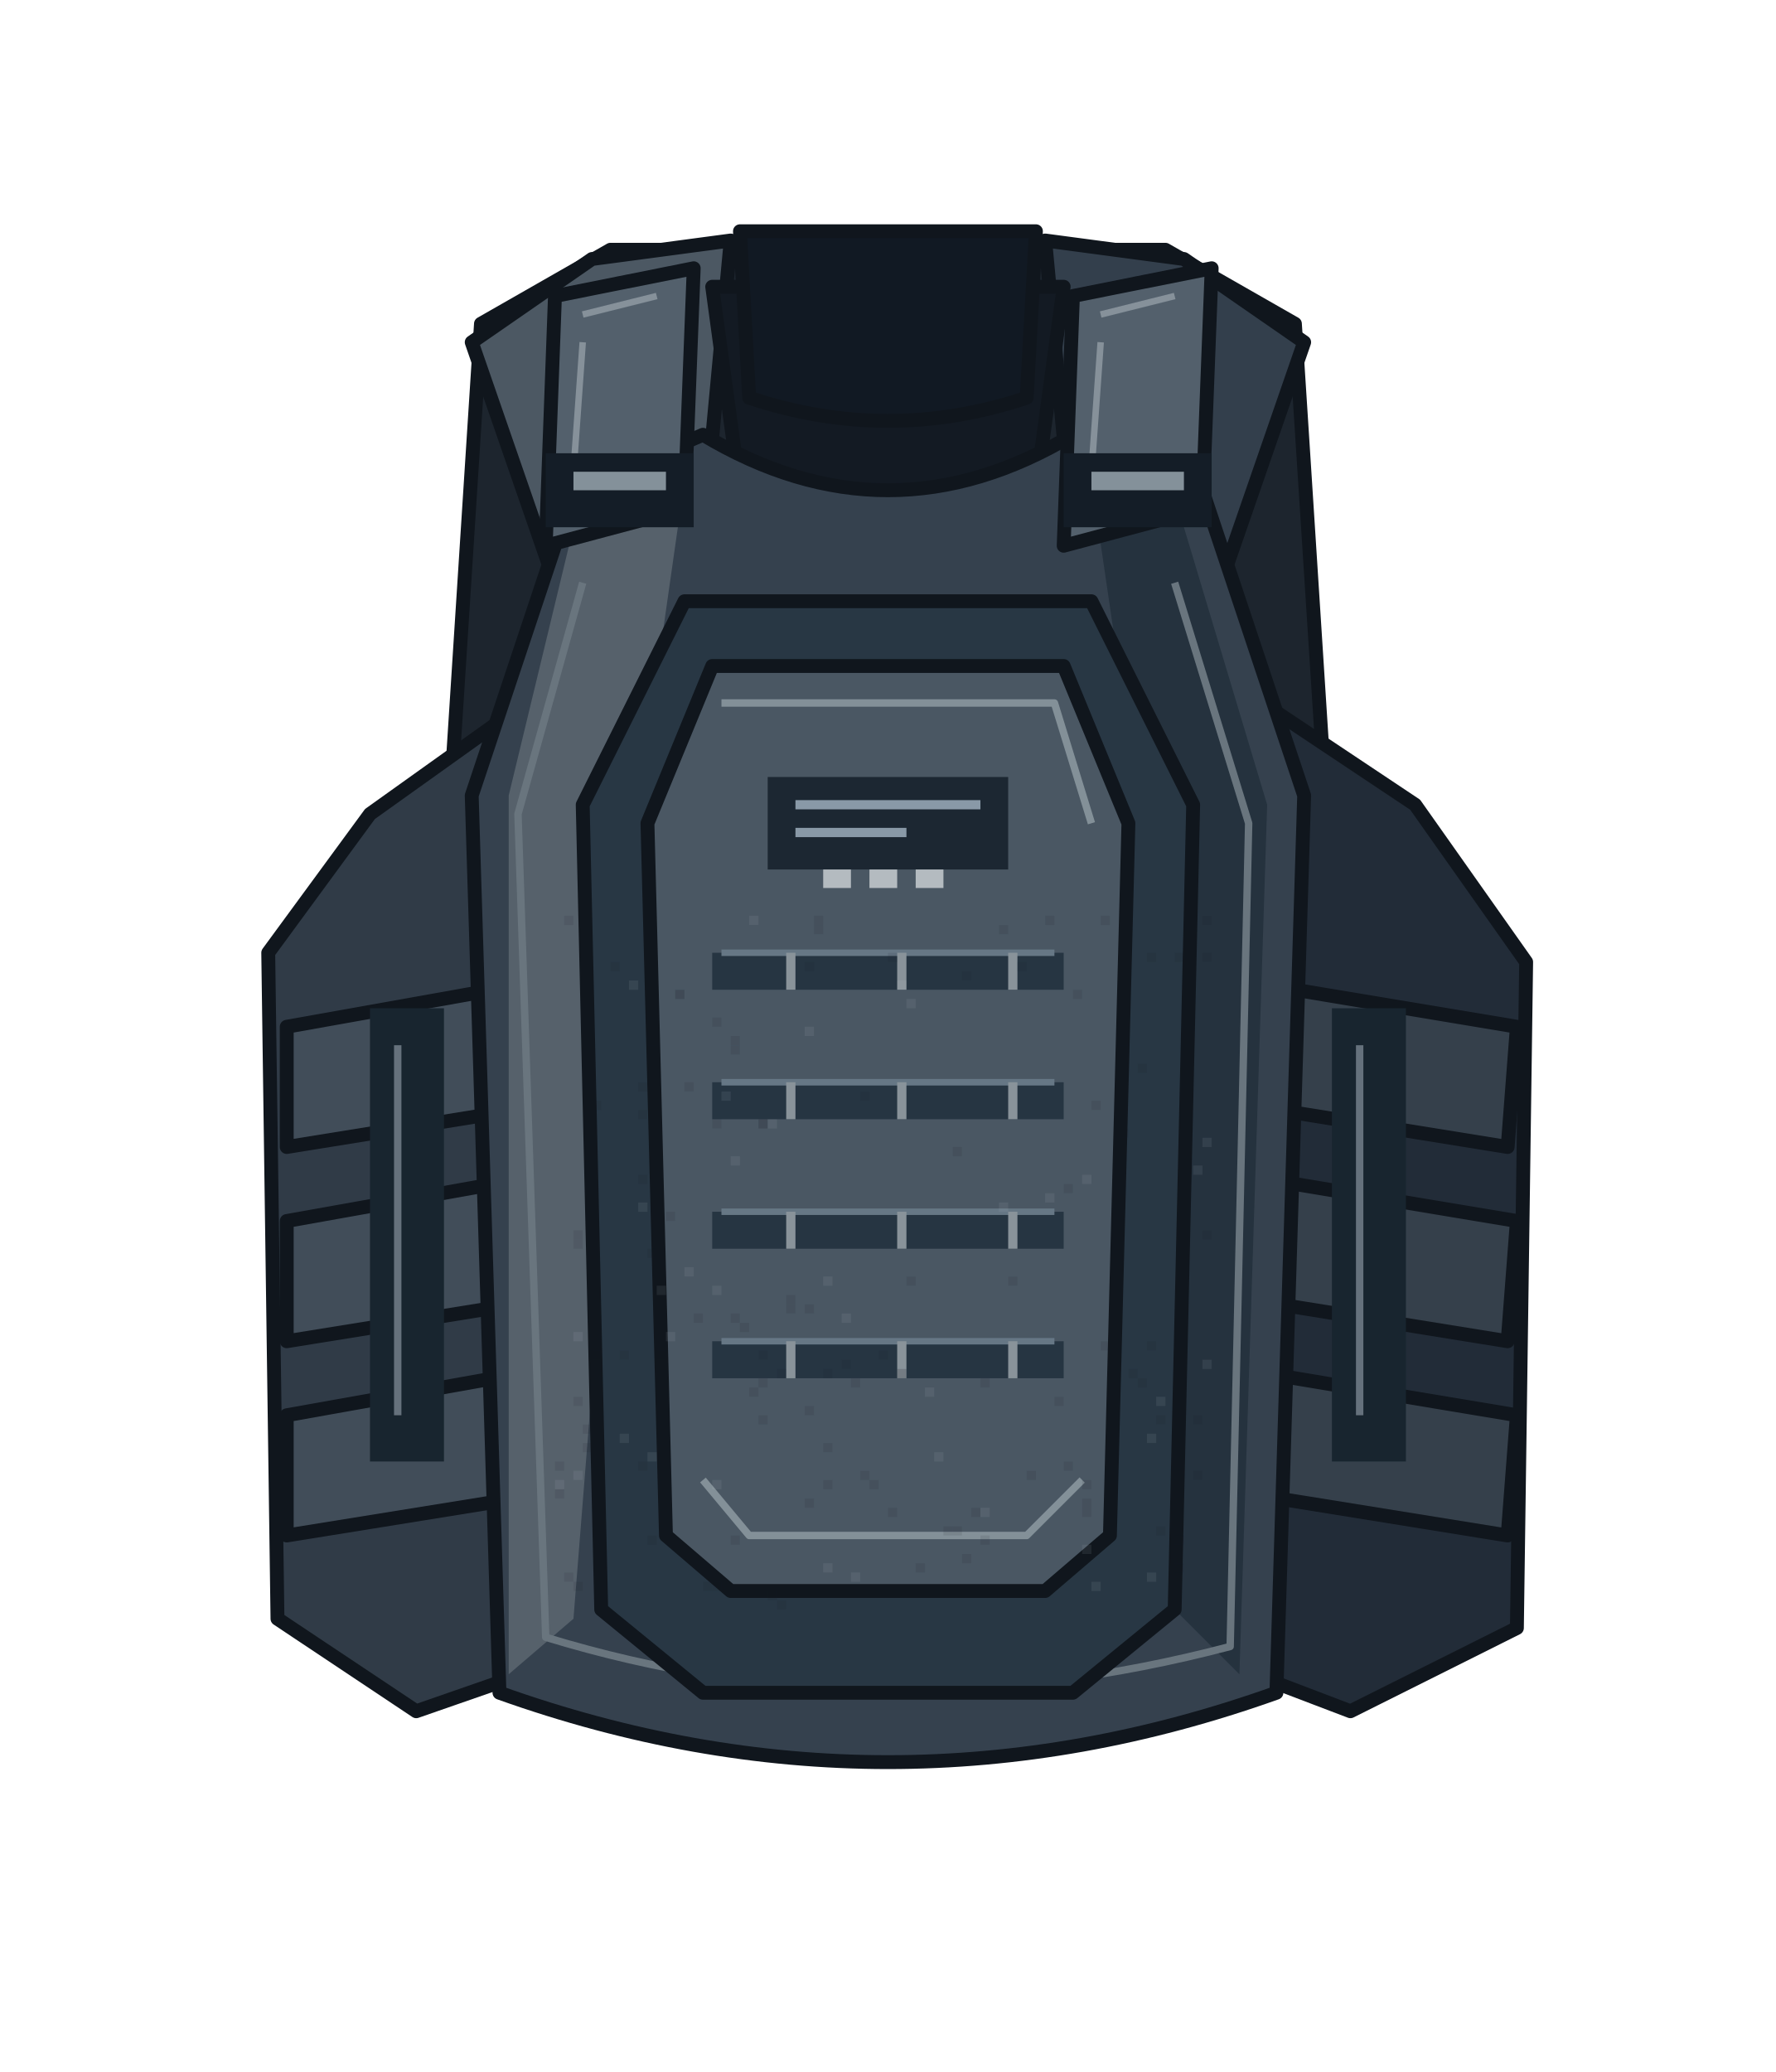
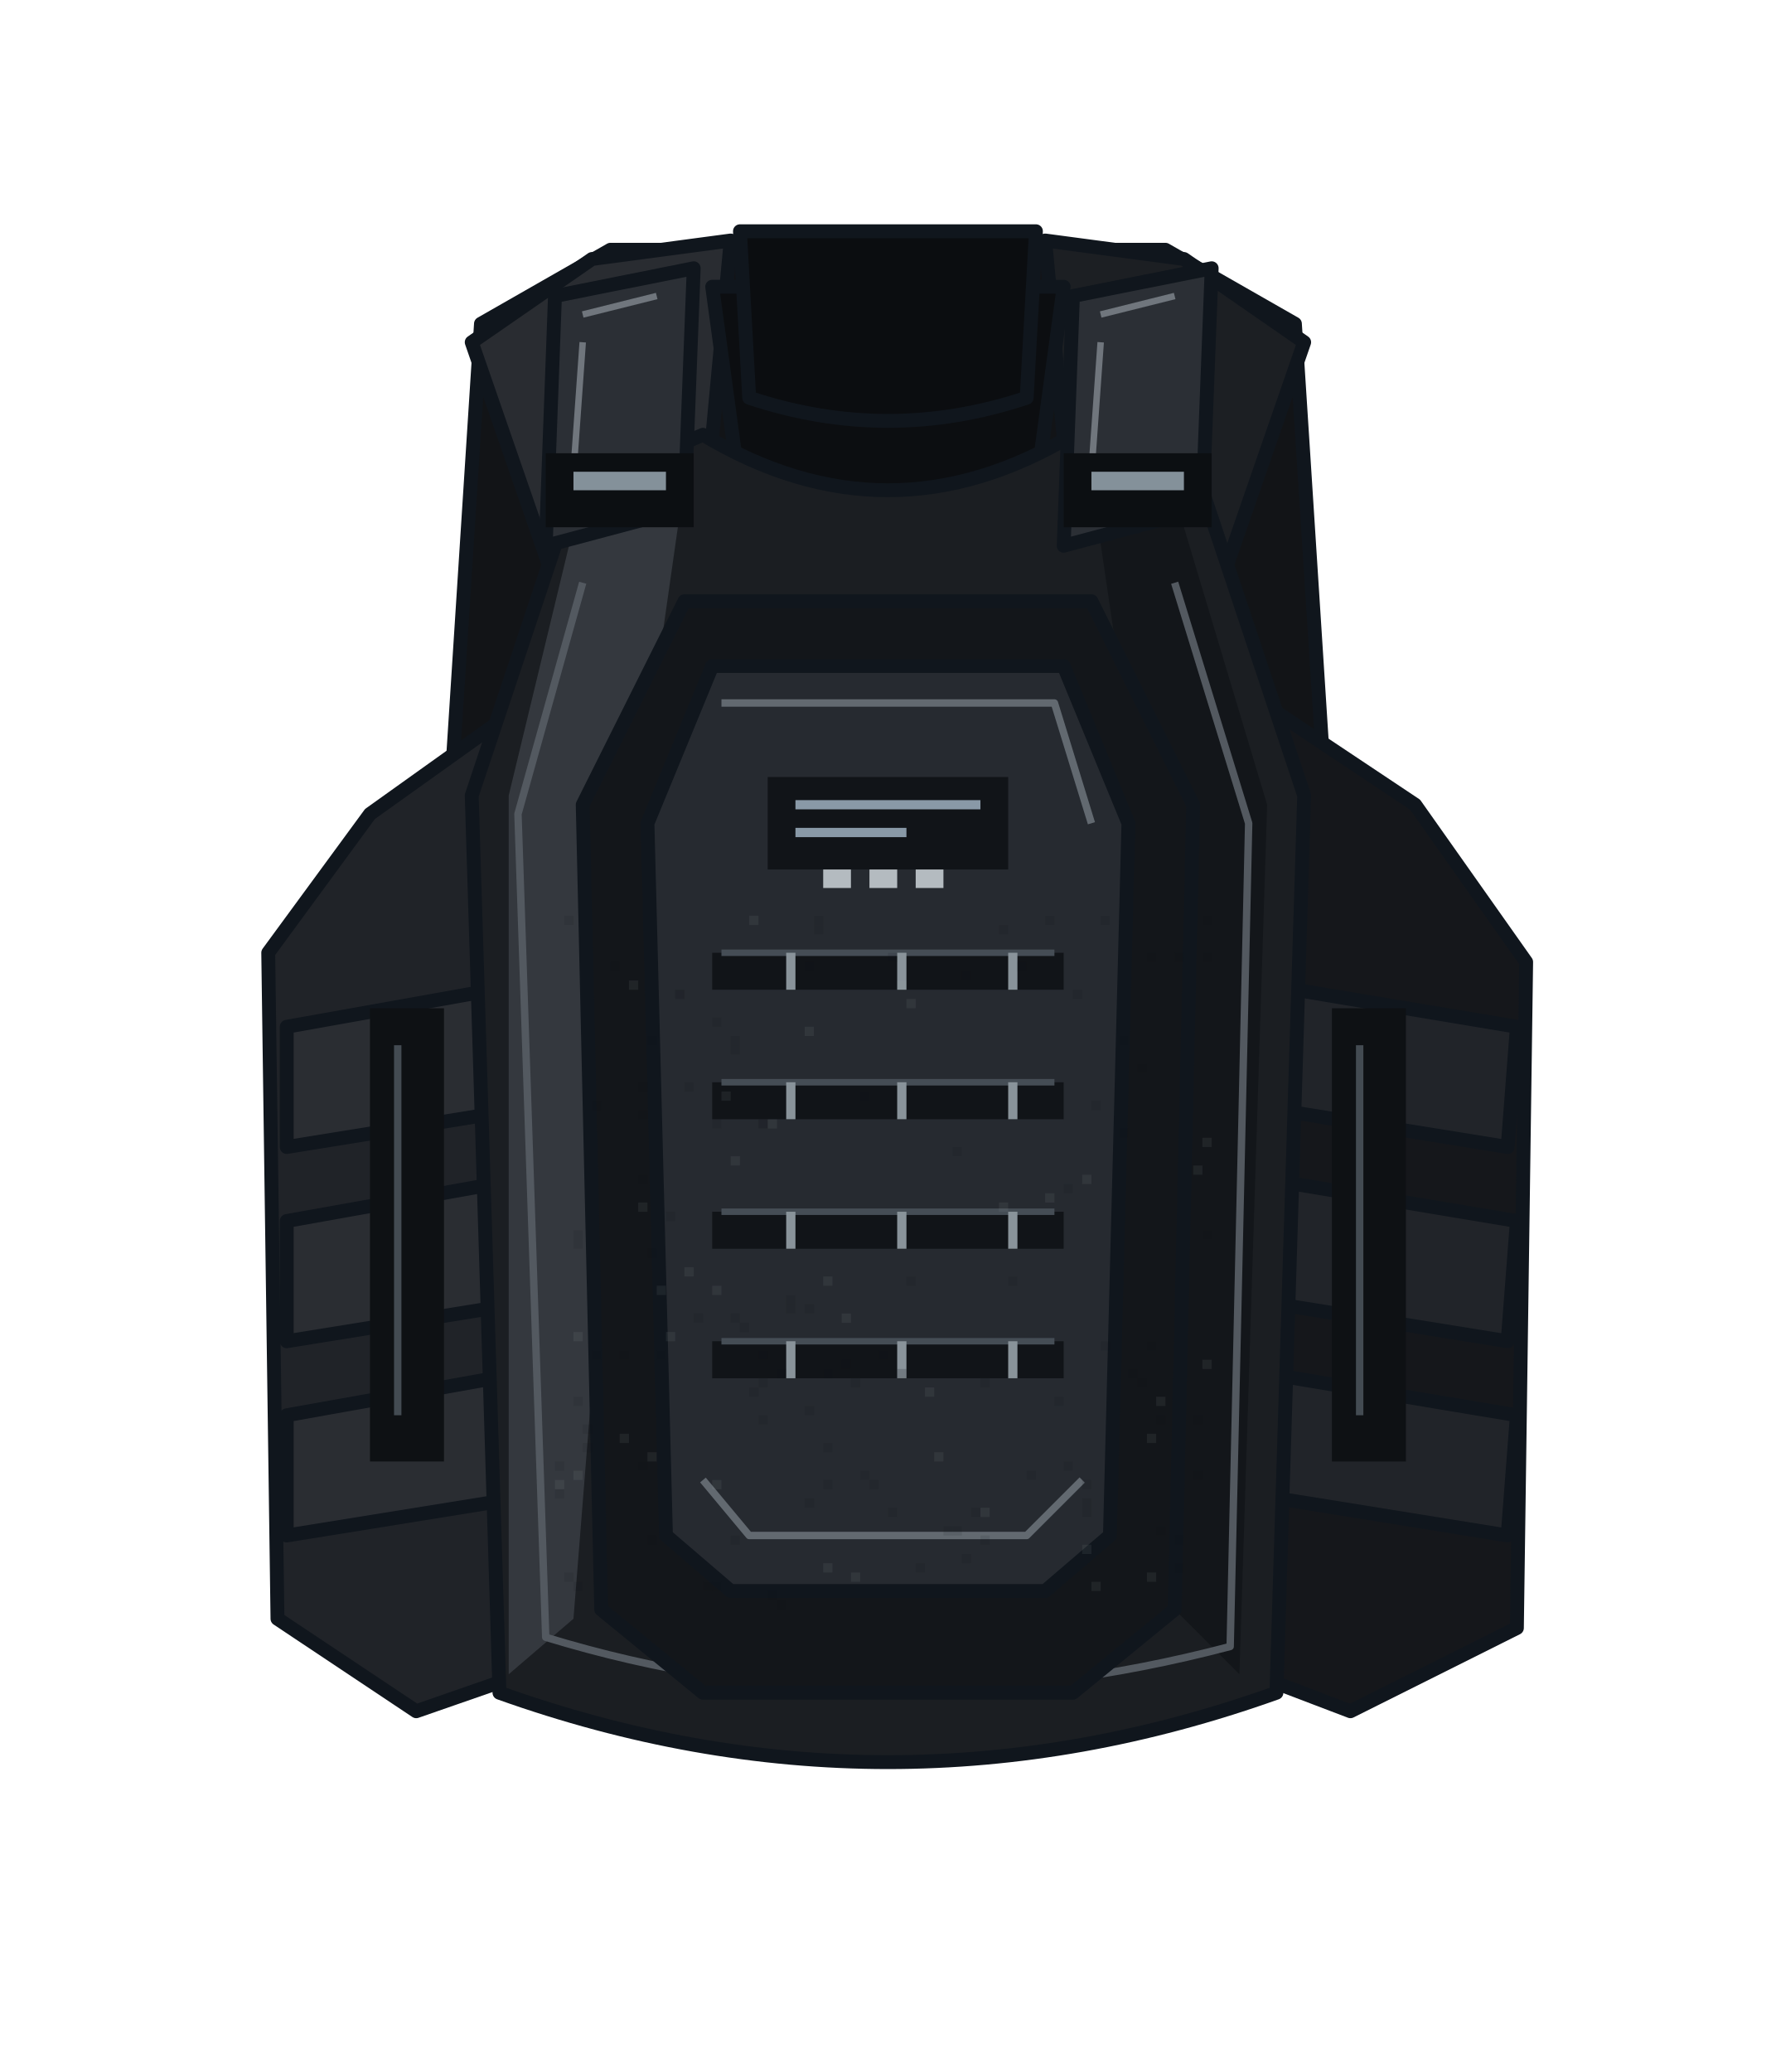
<svg xmlns="http://www.w3.org/2000/svg" width="576" height="672" viewBox="0 0 192 224">
-   <path d="M52 35 L66 27 H126 L140 35 149 175 Q97 195 43 175Z" fill="#1d252e" stroke="#10161d" stroke-width="1.5" stroke-linejoin="round" />
-   <path d="M64 28 L79 26 76 58 60 63 51 37Z" fill="#4c5863" stroke="#10161d" stroke-width="1.5" stroke-linejoin="round" />
-   <path d="M113 26 L128 28 141 37 132 63 116 58Z" fill="#333f4c" stroke="#10161d" stroke-width="1.5" stroke-linejoin="round" />
-   <path d="M77 31 H115 L112 53 Q96 60 80 53Z" fill="#131a23" stroke="#10161d" stroke-width="1.5" stroke-linejoin="round" />
-   <path d="M80 25 H112 L111 43 Q96 48 81 43Z" fill="#111923" stroke="#10161d" stroke-width="1.5" stroke-linejoin="round" />
-   <path d="M40 88 L61 73 68 177 45 185 30 175 29 103Z" fill="#303b47" stroke="#10161d" stroke-width="1.5" stroke-linejoin="round" />
-   <path d="M132 73 L153 87 165 104 164 176 146 185 125 177Z" fill="#222c38" stroke="#10161d" stroke-width="1.5" stroke-linejoin="round" />
-   <path d="M31 111 L59 106 62 119 31 124Z" fill="#414d59" stroke="#10161d" stroke-width="1.5" stroke-linejoin="round" />
-   <path d="M134 106 L164 111 163 124 132 119Z" fill="#35404b" stroke="#10161d" stroke-width="1.5" stroke-linejoin="round" />
-   <path d="M31 132 L59 127 62 140 31 145Z" fill="#414d59" stroke="#10161d" stroke-width="1.5" stroke-linejoin="round" />
-   <path d="M134 127 L164 132 163 145 132 140Z" fill="#35404b" stroke="#10161d" stroke-width="1.5" stroke-linejoin="round" />
-   <path d="M31 153 L59 148 62 161 31 166Z" fill="#414d59" stroke="#10161d" stroke-width="1.5" stroke-linejoin="round" />
-   <path d="M134 148 L164 153 163 166 132 161Z" fill="#35404b" stroke="#10161d" stroke-width="1.5" stroke-linejoin="round" />
-   <path d="M62 53 L76 47 Q96 59 116 47 L130 53 141 86 138 183 Q96 198 54 183 L51 86Z" fill="#35414e" stroke="#10161d" stroke-width="1.5" stroke-linejoin="round" />
-   <path d="M62 57 L74 52 69 87 62 175 55 181 55 86Z" fill="#56616b" stroke="none" stroke-width="1.5" stroke-linejoin="round" />
-   <path d="M118 52 L128 57 137 87 134 181 127 174 123 86Z" fill="#25323e" stroke="none" stroke-width="1.5" stroke-linejoin="round" />
-   <path d="M63 63 L56 88 59 177 Q95 188 133 178 L135 89 127 63" fill="none" stroke="#69757e" stroke-width="0.8" stroke-linejoin="round" />
-   <path d="M60 32 l15 -3 -1 26 -15 4Z" fill="#53606c" stroke="#10161d" stroke-width="1.5" stroke-linejoin="round" />
-   <path d="M63 34 l8 -2 M63 37 l-1 14" fill="none" stroke="#86919a" stroke-width="0.7" stroke-linejoin="round" />
-   <rect x="59" y="49" width="16" height="8" fill="#141d27" />
+   <path d="M52 35 L66 27 H126 L140 35 149 175 Q97 195 43 175Z" fill="#121417" stroke="#10161d" stroke-width="1.5" stroke-linejoin="round" />
+   <path d="M64 28 L79 26 76 58 60 63 51 37Z" fill="#292c31" stroke="#10161d" stroke-width="1.5" stroke-linejoin="round" />
+   <path d="M113 26 L128 28 141 37 132 63 116 58Z" fill="#1c1f23" stroke="#10161d" stroke-width="1.5" stroke-linejoin="round" />
+   <path d="M77 31 H115 L112 53 Q96 60 80 53Z" fill="#0c0e11" stroke="#10161d" stroke-width="1.5" stroke-linejoin="round" />
+   <path d="M80 25 H112 L111 43 Q96 48 81 43Z" fill="#0b0d10" stroke="#10161d" stroke-width="1.5" stroke-linejoin="round" />
+   <path d="M40 88 L61 73 68 177 45 185 30 175 29 103Z" fill="#202328" stroke="#10161d" stroke-width="1.5" stroke-linejoin="round" />
+   <path d="M132 73 L153 87 165 104 164 176 146 185 125 177Z" fill="#15171b" stroke="#10161d" stroke-width="1.5" stroke-linejoin="round" />
+   <path d="M31 111 L59 106 62 119 31 124Z" fill="#2a2d32" stroke="#10161d" stroke-width="1.5" stroke-linejoin="round" />
+   <path d="M134 106 L164 111 163 124 132 119Z" fill="#212429" stroke="#10161d" stroke-width="1.5" stroke-linejoin="round" />
+   <path d="M31 132 L59 127 62 140 31 145Z" fill="#2a2d32" stroke="#10161d" stroke-width="1.5" stroke-linejoin="round" />
+   <path d="M134 127 L164 132 163 145 132 140Z" fill="#212429" stroke="#10161d" stroke-width="1.5" stroke-linejoin="round" />
+   <path d="M31 153 L59 148 62 161 31 166Z" fill="#2a2d32" stroke="#10161d" stroke-width="1.5" stroke-linejoin="round" />
+   <path d="M134 148 L164 153 163 166 132 161Z" fill="#212429" stroke="#10161d" stroke-width="1.5" stroke-linejoin="round" />
+   <path d="M62 53 L76 47 Q96 59 116 47 L130 53 141 86 138 183 Q96 198 54 183 L51 86Z" fill="#1b1e22" stroke="#10161d" stroke-width="1.5" stroke-linejoin="round" />
+   <path d="M62 57 L74 52 69 87 62 175 55 181 55 86Z" fill="#34383e" stroke="none" stroke-width="1.5" stroke-linejoin="round" />
+   <path d="M118 52 L128 57 137 87 134 181 127 174 123 86Z" fill="#13161a" stroke="none" stroke-width="1.5" stroke-linejoin="round" />
+   <path d="M63 63 L56 88 59 177 Q95 188 133 178 L135 89 127 63" fill="none" stroke="#535960" stroke-width="0.8" stroke-linejoin="round" />
+   <path d="M60 32 l15 -3 -1 26 -15 4Z" fill="#2b2f35" stroke="#10161d" stroke-width="1.5" stroke-linejoin="round" />
+   <path d="M63 34 l8 -2 M63 37 l-1 14" fill="none" stroke="#70767d" stroke-width="0.7" stroke-linejoin="round" />
+   <rect x="59" y="49" width="16" height="8" fill="#0c0f12" />
  <rect x="62" y="51" width="10" height="2" fill="#84919a" />
-   <path d="M116 32 l15 -3 -1 26 -15 4Z" fill="#53606c" stroke="#10161d" stroke-width="1.5" stroke-linejoin="round" />
-   <path d="M119 34 l8 -2 M119 37 l-1 14" fill="none" stroke="#86919a" stroke-width="0.7" stroke-linejoin="round" />
-   <rect x="115" y="49" width="16" height="8" fill="#141d27" />
+   <path d="M116 32 l15 -3 -1 26 -15 4Z" fill="#2b2f35" stroke="#10161d" stroke-width="1.5" stroke-linejoin="round" />
+   <path d="M119 34 l8 -2 M119 37 l-1 14" fill="none" stroke="#70767d" stroke-width="0.7" stroke-linejoin="round" />
+   <rect x="115" y="49" width="16" height="8" fill="#0c0f12" />
  <rect x="118" y="51" width="10" height="2" fill="#84919a" />
-   <path d="M74 65 H118 L129 87 127 174 116 183 H76 L65 174 63 87Z" fill="#283744" stroke="#10161d" stroke-width="1.5" stroke-linejoin="round" />
-   <path d="M77 72 H115 L122 89 120 166 113 172 H79 L72 166 70 89Z" fill="#4a5763" stroke="#10161d" stroke-width="1.5" stroke-linejoin="round" />
-   <path d="M78 76 H114 L118 89 M76 160 L81 166 H111 L117 160" fill="none" stroke="#839098" stroke-width="0.8" stroke-linejoin="round" />
-   <rect x="77" y="103" width="38" height="4" fill="#263542" />
-   <path d="M78 103 h36" fill="none" stroke="#667785" stroke-width="0.7" stroke-linejoin="round" />
+   <path d="M74 65 H118 L129 87 127 174 116 183 H76 L65 174 63 87Z" fill="#13161a" stroke="#10161d" stroke-width="1.5" stroke-linejoin="round" />
+   <path d="M77 72 H115 L122 89 120 166 113 172 H79 L72 166 70 89Z" fill="#262a30" stroke="#10161d" stroke-width="1.5" stroke-linejoin="round" />
+   <path d="M78 76 H114 L118 89 M76 160 L81 166 H111 L117 160" fill="none" stroke="#626970" stroke-width="0.8" stroke-linejoin="round" />
+   <rect x="77" y="103" width="38" height="4" fill="#111418" />
+   <path d="M78 103 h36" fill="none" stroke="#454d55" stroke-width="0.7" stroke-linejoin="round" />
  <rect x="85" y="103" width="1" height="4" fill="#89939a" />
  <rect x="97" y="103" width="1" height="4" fill="#89939a" />
  <rect x="109" y="103" width="1" height="4" fill="#89939a" />
-   <rect x="77" y="117" width="38" height="4" fill="#263542" />
-   <path d="M78 117 h36" fill="none" stroke="#667785" stroke-width="0.7" stroke-linejoin="round" />
+   <rect x="77" y="117" width="38" height="4" fill="#111418" />
+   <path d="M78 117 h36" fill="none" stroke="#454d55" stroke-width="0.7" stroke-linejoin="round" />
  <rect x="85" y="117" width="1" height="4" fill="#89939a" />
  <rect x="97" y="117" width="1" height="4" fill="#89939a" />
  <rect x="109" y="117" width="1" height="4" fill="#89939a" />
-   <rect x="77" y="131" width="38" height="4" fill="#263542" />
-   <path d="M78 131 h36" fill="none" stroke="#667785" stroke-width="0.7" stroke-linejoin="round" />
+   <rect x="77" y="131" width="38" height="4" fill="#111418" />
+   <path d="M78 131 h36" fill="none" stroke="#454d55" stroke-width="0.7" stroke-linejoin="round" />
  <rect x="85" y="131" width="1" height="4" fill="#89939a" />
  <rect x="97" y="131" width="1" height="4" fill="#89939a" />
  <rect x="109" y="131" width="1" height="4" fill="#89939a" />
-   <rect x="77" y="145" width="38" height="4" fill="#263542" />
-   <path d="M78 145 h36" fill="none" stroke="#667785" stroke-width="0.7" stroke-linejoin="round" />
+   <rect x="77" y="145" width="38" height="4" fill="#111418" />
+   <path d="M78 145 h36" fill="none" stroke="#454d55" stroke-width="0.7" stroke-linejoin="round" />
  <rect x="85" y="145" width="1" height="4" fill="#89939a" />
  <rect x="97" y="145" width="1" height="4" fill="#89939a" />
  <rect x="109" y="145" width="1" height="4" fill="#89939a" />
-   <rect x="40" y="109" width="8" height="49" fill="#18252f" />
-   <path d="M43 113 v40" fill="none" stroke="#65717c" stroke-width="0.8" stroke-linejoin="round" />
-   <rect x="144" y="109" width="8" height="49" fill="#18252f" />
-   <path d="M147 113 v40" fill="none" stroke="#65717c" stroke-width="0.8" stroke-linejoin="round" />
-   <rect x="83" y="84" width="26" height="10" fill="#1c2732" />
+   <rect x="40" y="109" width="8" height="49" fill="#0e1114" />
+   <path d="M43 113 v40" fill="none" stroke="#434b52" stroke-width="0.8" stroke-linejoin="round" />
+   <rect x="144" y="109" width="8" height="49" fill="#0e1114" />
+   <path d="M147 113 v40" fill="none" stroke="#434b52" stroke-width="0.8" stroke-linejoin="round" />
+   <rect x="83" y="84" width="26" height="10" fill="#111418" />
  <path d="M86 87 h20 M86 90 h12" fill="none" stroke="#8999a7" stroke-width="1" stroke-linejoin="round" />
  <rect x="89" y="94" width="3" height="2" fill="#b4bbc0" />
  <rect x="94" y="94" width="3" height="2" fill="#b4bbc0" />
  <rect x="99" y="94" width="3" height="2" fill="#b4bbc0" />
-   <rect x="91" y="142" width="1" height="1" fill="#bac3cb" opacity=".10" />
-   <rect x="64" y="119" width="1" height="1" fill="#111923" opacity=".10" />
-   <rect x="94" y="160" width="1" height="1" fill="#111923" opacity=".10" />
-   <rect x="79" y="166" width="1" height="1" fill="#111923" opacity=".10" />
-   <rect x="130" y="147" width="1" height="1" fill="#bac3cb" opacity=".10" />
-   <rect x="106" y="149" width="1" height="1" fill="#111923" opacity=".10" />
-   <rect x="79" y="113" width="1" height="1" fill="#111923" opacity=".10" />
-   <rect x="93" y="118" width="1" height="1" fill="#111923" opacity=".10" />
-   <rect x="78" y="118" width="1" height="1" fill="#bac3cb" opacity=".10" />
-   <rect x="118" y="119" width="1" height="1" fill="#111923" opacity=".10" />
-   <rect x="84" y="173" width="1" height="1" fill="#111923" opacity=".10" />
-   <rect x="115" y="158" width="1" height="1" fill="#111923" opacity=".10" />
-   <rect x="62" y="159" width="1" height="1" fill="#bac3cb" opacity=".10" />
-   <rect x="125" y="153" width="1" height="1" fill="#111923" opacity=".10" />
-   <rect x="88" y="99" width="1" height="1" fill="#111923" opacity=".10" />
-   <rect x="80" y="143" width="1" height="1" fill="#111923" opacity=".10" />
-   <rect x="97" y="106" width="1" height="1" fill="#bac3cb" opacity=".10" />
-   <rect x="104" y="168" width="1" height="1" fill="#111923" opacity=".10" />
-   <rect x="106" y="166" width="1" height="1" fill="#111923" opacity=".10" />
-   <rect x="75" y="142" width="1" height="1" fill="#111923" opacity=".10" />
-   <rect x="125" y="151" width="1" height="1" fill="#bac3cb" opacity=".10" />
-   <rect x="61" y="170" width="1" height="1" fill="#111923" opacity=".10" />
-   <rect x="129" y="153" width="1" height="1" fill="#111923" opacity=".10" />
-   <rect x="121" y="122" width="1" height="1" fill="#111923" opacity=".10" />
-   <rect x="118" y="171" width="1" height="1" fill="#bac3cb" opacity=".10" />
-   <rect x="69" y="117" width="1" height="1" fill="#111923" opacity=".10" />
-   <rect x="73" y="107" width="1" height="1" fill="#111923" opacity=".10" />
-   <rect x="81" y="150" width="1" height="1" fill="#111923" opacity=".10" />
-   <rect x="69" y="130" width="1" height="1" fill="#bac3cb" opacity=".10" />
-   <rect x="70" y="135" width="1" height="1" fill="#111923" opacity=".10" />
-   <rect x="103" y="165" width="1" height="1" fill="#111923" opacity=".10" />
-   <rect x="122" y="148" width="1" height="1" fill="#111923" opacity=".10" />
-   <rect x="101" y="157" width="1" height="1" fill="#bac3cb" opacity=".10" />
-   <rect x="67" y="146" width="1" height="1" fill="#111923" opacity=".10" />
-   <rect x="87" y="141" width="1" height="1" fill="#111923" opacity=".10" />
-   <rect x="85" y="140" width="1" height="1" fill="#111923" opacity=".10" />
-   <rect x="77" y="160" width="1" height="1" fill="#bac3cb" opacity=".10" />
-   <rect x="77" y="110" width="1" height="1" fill="#111923" opacity=".10" />
-   <rect x="124" y="145" width="1" height="1" fill="#111923" opacity=".10" />
-   <rect x="69" y="120" width="1" height="1" fill="#111923" opacity=".10" />
-   <rect x="79" y="125" width="1" height="1" fill="#bac3cb" opacity=".10" />
-   <rect x="105" y="163" width="1" height="1" fill="#111923" opacity=".10" />
-   <rect x="82" y="146" width="1" height="1" fill="#111923" opacity=".10" />
-   <rect x="79" y="112" width="1" height="1" fill="#111923" opacity=".10" />
-   <rect x="72" y="144" width="1" height="1" fill="#bac3cb" opacity=".10" />
-   <rect x="103" y="124" width="1" height="1" fill="#111923" opacity=".10" />
-   <rect x="93" y="159" width="1" height="1" fill="#111923" opacity=".10" />
-   <rect x="95" y="146" width="1" height="1" fill="#111923" opacity=".10" />
-   <rect x="108" y="130" width="1" height="1" fill="#bac3cb" opacity=".10" />
-   <rect x="77" y="121" width="1" height="1" fill="#111923" opacity=".10" />
-   <rect x="109" y="138" width="1" height="1" fill="#111923" opacity=".10" />
-   <rect x="124" y="103" width="1" height="1" fill="#111923" opacity=".10" />
-   <rect x="117" y="127" width="1" height="1" fill="#bac3cb" opacity=".10" />
-   <rect x="87" y="104" width="1" height="1" fill="#111923" opacity=".10" />
-   <rect x="62" y="133" width="1" height="1" fill="#111923" opacity=".10" />
-   <rect x="97" y="148" width="1" height="1" fill="#111923" opacity=".10" />
-   <rect x="62" y="144" width="1" height="1" fill="#bac3cb" opacity=".10" />
-   <rect x="85" y="141" width="1" height="1" fill="#111923" opacity=".10" />
-   <rect x="97" y="148" width="1" height="1" fill="#111923" opacity=".10" />
-   <rect x="84" y="148" width="1" height="1" fill="#111923" opacity=".10" />
-   <rect x="92" y="170" width="1" height="1" fill="#bac3cb" opacity=".10" />
-   <rect x="64" y="146" width="1" height="1" fill="#111923" opacity=".10" />
-   <rect x="89" y="160" width="1" height="1" fill="#111923" opacity=".10" />
-   <rect x="127" y="169" width="1" height="1" fill="#111923" opacity=".10" />
-   <rect x="98" y="108" width="1" height="1" fill="#bac3cb" opacity=".10" />
-   <rect x="129" y="159" width="1" height="1" fill="#111923" opacity=".10" />
-   <rect x="110" y="104" width="1" height="1" fill="#111923" opacity=".10" />
-   <rect x="82" y="149" width="1" height="1" fill="#111923" opacity=".10" />
-   <rect x="87" y="111" width="1" height="1" fill="#bac3cb" opacity=".10" />
-   <rect x="116" y="107" width="1" height="1" fill="#111923" opacity=".10" />
-   <rect x="62" y="171" width="1" height="1" fill="#111923" opacity=".10" />
-   <rect x="117" y="162" width="1" height="1" fill="#111923" opacity=".10" />
-   <rect x="124" y="155" width="1" height="1" fill="#bac3cb" opacity=".10" />
-   <rect x="113" y="99" width="1" height="1" fill="#111923" opacity=".10" />
-   <rect x="82" y="121" width="1" height="1" fill="#111923" opacity=".10" />
-   <rect x="60" y="158" width="1" height="1" fill="#111923" opacity=".10" />
-   <rect x="74" y="137" width="1" height="1" fill="#bac3cb" opacity=".10" />
-   <rect x="91" y="147" width="1" height="1" fill="#111923" opacity=".10" />
-   <rect x="70" y="112" width="1" height="1" fill="#111923" opacity=".10" />
-   <rect x="62" y="151" width="1" height="1" fill="#111923" opacity=".10" />
-   <rect x="130" y="123" width="1" height="1" fill="#bac3cb" opacity=".10" />
-   <rect x="115" y="128" width="1" height="1" fill="#111923" opacity=".10" />
-   <rect x="69" y="127" width="1" height="1" fill="#111923" opacity=".10" />
-   <rect x="130" y="99" width="1" height="1" fill="#111923" opacity=".10" />
-   <rect x="113" y="129" width="1" height="1" fill="#bac3cb" opacity=".10" />
-   <rect x="74" y="117" width="1" height="1" fill="#111923" opacity=".10" />
-   <rect x="83" y="172" width="1" height="1" fill="#111923" opacity=".10" />
-   <rect x="99" y="169" width="1" height="1" fill="#111923" opacity=".10" />
-   <rect x="77" y="139" width="1" height="1" fill="#bac3cb" opacity=".10" />
-   <rect x="123" y="149" width="1" height="1" fill="#111923" opacity=".10" />
-   <rect x="117" y="163" width="1" height="1" fill="#111923" opacity=".10" />
-   <rect x="119" y="145" width="1" height="1" fill="#111923" opacity=".10" />
-   <rect x="81" y="99" width="1" height="1" fill="#bac3cb" opacity=".10" />
-   <rect x="79" y="142" width="1" height="1" fill="#111923" opacity=".10" />
-   <rect x="96" y="163" width="1" height="1" fill="#111923" opacity=".10" />
-   <rect x="127" y="166" width="1" height="1" fill="#111923" opacity=".10" />
-   <rect x="67" y="155" width="1" height="1" fill="#bac3cb" opacity=".10" />
-   <rect x="123" y="115" width="1" height="1" fill="#111923" opacity=".10" />
-   <rect x="104" y="105" width="1" height="1" fill="#111923" opacity=".10" />
-   <rect x="130" y="133" width="1" height="1" fill="#111923" opacity=".10" />
-   <rect x="100" y="150" width="1" height="1" fill="#bac3cb" opacity=".10" />
-   <rect x="77" y="171" width="1" height="1" fill="#111923" opacity=".10" />
-   <rect x="89" y="156" width="1" height="1" fill="#111923" opacity=".10" />
-   <rect x="87" y="162" width="1" height="1" fill="#111923" opacity=".10" />
-   <rect x="129" y="126" width="1" height="1" fill="#bac3cb" opacity=".10" />
-   <rect x="82" y="121" width="1" height="1" fill="#111923" opacity=".10" />
-   <rect x="127" y="103" width="1" height="1" fill="#111923" opacity=".10" />
-   <rect x="69" y="158" width="1" height="1" fill="#111923" opacity=".10" />
-   <rect x="60" y="160" width="1" height="1" fill="#bac3cb" opacity=".10" />
-   <rect x="61" y="99" width="1" height="1" fill="#111923" opacity=".10" />
-   <rect x="121" y="112" width="1" height="1" fill="#111923" opacity=".10" />
-   <rect x="89" y="148" width="1" height="1" fill="#111923" opacity=".10" />
-   <rect x="83" y="121" width="1" height="1" fill="#bac3cb" opacity=".10" />
-   <rect x="92" y="149" width="1" height="1" fill="#111923" opacity=".10" />
-   <rect x="70" y="166" width="1" height="1" fill="#111923" opacity=".10" />
-   <rect x="111" y="159" width="1" height="1" fill="#111923" opacity=".10" />
-   <rect x="117" y="167" width="1" height="1" fill="#bac3cb" opacity=".10" />
-   <rect x="87" y="152" width="1" height="1" fill="#111923" opacity=".10" />
-   <rect x="117" y="160" width="1" height="1" fill="#111923" opacity=".10" />
-   <rect x="82" y="153" width="1" height="1" fill="#111923" opacity=".10" />
-   <rect x="89" y="138" width="1" height="1" fill="#bac3cb" opacity=".10" />
-   <rect x="63" y="154" width="1" height="1" fill="#111923" opacity=".10" />
-   <rect x="125" y="165" width="1" height="1" fill="#111923" opacity=".10" />
-   <rect x="114" y="151" width="1" height="1" fill="#111923" opacity=".10" />
-   <rect x="71" y="139" width="1" height="1" fill="#bac3cb" opacity=".10" />
-   <rect x="108" y="100" width="1" height="1" fill="#111923" opacity=".10" />
-   <rect x="96" y="103" width="1" height="1" fill="#111923" opacity=".10" />
-   <rect x="72" y="131" width="1" height="1" fill="#111923" opacity=".10" />
-   <rect x="70" y="157" width="1" height="1" fill="#bac3cb" opacity=".10" />
-   <rect x="62" y="134" width="1" height="1" fill="#111923" opacity=".10" />
-   <rect x="88" y="100" width="1" height="1" fill="#111923" opacity=".10" />
-   <rect x="63" y="156" width="1" height="1" fill="#111923" opacity=".10" />
-   <rect x="68" y="106" width="1" height="1" fill="#bac3cb" opacity=".10" />
-   <rect x="119" y="99" width="1" height="1" fill="#111923" opacity=".10" />
-   <rect x="76" y="171" width="1" height="1" fill="#111923" opacity=".10" />
-   <rect x="60" y="161" width="1" height="1" fill="#111923" opacity=".10" />
-   <rect x="106" y="163" width="1" height="1" fill="#bac3cb" opacity=".10" />
-   <rect x="130" y="103" width="1" height="1" fill="#111923" opacity=".10" />
-   <rect x="73" y="107" width="1" height="1" fill="#111923" opacity=".10" />
-   <rect x="66" y="104" width="1" height="1" fill="#111923" opacity=".10" />
-   <rect x="124" y="170" width="1" height="1" fill="#bac3cb" opacity=".10" />
-   <rect x="98" y="138" width="1" height="1" fill="#111923" opacity=".10" />
-   <rect x="102" y="165" width="1" height="1" fill="#111923" opacity=".10" />
-   <rect x="71" y="146" width="1" height="1" fill="#111923" opacity=".10" />
-   <rect x="89" y="169" width="1" height="1" fill="#bac3cb" opacity=".10" />
+   <rect x="91" y="142" width="1" height="1" fill="#9a9fa5" opacity=".10" />
+   <rect x="64" y="119" width="1" height="1" fill="#0b0d10" opacity=".10" />
+   <rect x="94" y="160" width="1" height="1" fill="#0b0d10" opacity=".10" />
+   <rect x="79" y="166" width="1" height="1" fill="#0b0d10" opacity=".10" />
+   <rect x="130" y="147" width="1" height="1" fill="#9a9fa5" opacity=".10" />
+   <rect x="106" y="149" width="1" height="1" fill="#0b0d10" opacity=".10" />
+   <rect x="79" y="113" width="1" height="1" fill="#0b0d10" opacity=".10" />
+   <rect x="93" y="118" width="1" height="1" fill="#0b0d10" opacity=".10" />
+   <rect x="78" y="118" width="1" height="1" fill="#9a9fa5" opacity=".10" />
+   <rect x="118" y="119" width="1" height="1" fill="#0b0d10" opacity=".10" />
+   <rect x="84" y="173" width="1" height="1" fill="#0b0d10" opacity=".10" />
+   <rect x="115" y="158" width="1" height="1" fill="#0b0d10" opacity=".10" />
+   <rect x="62" y="159" width="1" height="1" fill="#9a9fa5" opacity=".10" />
+   <rect x="125" y="153" width="1" height="1" fill="#0b0d10" opacity=".10" />
+   <rect x="88" y="99" width="1" height="1" fill="#0b0d10" opacity=".10" />
+   <rect x="80" y="143" width="1" height="1" fill="#0b0d10" opacity=".10" />
+   <rect x="97" y="106" width="1" height="1" fill="#9a9fa5" opacity=".10" />
+   <rect x="104" y="168" width="1" height="1" fill="#0b0d10" opacity=".10" />
+   <rect x="106" y="166" width="1" height="1" fill="#0b0d10" opacity=".10" />
+   <rect x="75" y="142" width="1" height="1" fill="#0b0d10" opacity=".10" />
+   <rect x="125" y="151" width="1" height="1" fill="#9a9fa5" opacity=".10" />
+   <rect x="61" y="170" width="1" height="1" fill="#0b0d10" opacity=".10" />
+   <rect x="129" y="153" width="1" height="1" fill="#0b0d10" opacity=".10" />
+   <rect x="121" y="122" width="1" height="1" fill="#0b0d10" opacity=".10" />
+   <rect x="118" y="171" width="1" height="1" fill="#9a9fa5" opacity=".10" />
+   <rect x="69" y="117" width="1" height="1" fill="#0b0d10" opacity=".10" />
+   <rect x="73" y="107" width="1" height="1" fill="#0b0d10" opacity=".10" />
+   <rect x="81" y="150" width="1" height="1" fill="#0b0d10" opacity=".10" />
+   <rect x="69" y="130" width="1" height="1" fill="#9a9fa5" opacity=".10" />
+   <rect x="70" y="135" width="1" height="1" fill="#0b0d10" opacity=".10" />
+   <rect x="103" y="165" width="1" height="1" fill="#0b0d10" opacity=".10" />
+   <rect x="122" y="148" width="1" height="1" fill="#0b0d10" opacity=".10" />
+   <rect x="101" y="157" width="1" height="1" fill="#9a9fa5" opacity=".10" />
+   <rect x="67" y="146" width="1" height="1" fill="#0b0d10" opacity=".10" />
+   <rect x="87" y="141" width="1" height="1" fill="#0b0d10" opacity=".10" />
+   <rect x="85" y="140" width="1" height="1" fill="#0b0d10" opacity=".10" />
+   <rect x="77" y="160" width="1" height="1" fill="#9a9fa5" opacity=".10" />
+   <rect x="77" y="110" width="1" height="1" fill="#0b0d10" opacity=".10" />
+   <rect x="124" y="145" width="1" height="1" fill="#0b0d10" opacity=".10" />
+   <rect x="69" y="120" width="1" height="1" fill="#0b0d10" opacity=".10" />
+   <rect x="79" y="125" width="1" height="1" fill="#9a9fa5" opacity=".10" />
+   <rect x="105" y="163" width="1" height="1" fill="#0b0d10" opacity=".10" />
+   <rect x="82" y="146" width="1" height="1" fill="#0b0d10" opacity=".10" />
+   <rect x="79" y="112" width="1" height="1" fill="#0b0d10" opacity=".10" />
+   <rect x="72" y="144" width="1" height="1" fill="#9a9fa5" opacity=".10" />
+   <rect x="103" y="124" width="1" height="1" fill="#0b0d10" opacity=".10" />
+   <rect x="93" y="159" width="1" height="1" fill="#0b0d10" opacity=".10" />
+   <rect x="95" y="146" width="1" height="1" fill="#0b0d10" opacity=".10" />
+   <rect x="108" y="130" width="1" height="1" fill="#9a9fa5" opacity=".10" />
+   <rect x="77" y="121" width="1" height="1" fill="#0b0d10" opacity=".10" />
+   <rect x="109" y="138" width="1" height="1" fill="#0b0d10" opacity=".10" />
+   <rect x="124" y="103" width="1" height="1" fill="#0b0d10" opacity=".10" />
+   <rect x="117" y="127" width="1" height="1" fill="#9a9fa5" opacity=".10" />
+   <rect x="87" y="104" width="1" height="1" fill="#0b0d10" opacity=".10" />
+   <rect x="62" y="133" width="1" height="1" fill="#0b0d10" opacity=".10" />
+   <rect x="97" y="148" width="1" height="1" fill="#0b0d10" opacity=".10" />
+   <rect x="62" y="144" width="1" height="1" fill="#9a9fa5" opacity=".10" />
+   <rect x="85" y="141" width="1" height="1" fill="#0b0d10" opacity=".10" />
+   <rect x="97" y="148" width="1" height="1" fill="#0b0d10" opacity=".10" />
+   <rect x="84" y="148" width="1" height="1" fill="#0b0d10" opacity=".10" />
+   <rect x="92" y="170" width="1" height="1" fill="#9a9fa5" opacity=".10" />
+   <rect x="64" y="146" width="1" height="1" fill="#0b0d10" opacity=".10" />
+   <rect x="89" y="160" width="1" height="1" fill="#0b0d10" opacity=".10" />
+   <rect x="127" y="169" width="1" height="1" fill="#0b0d10" opacity=".10" />
+   <rect x="98" y="108" width="1" height="1" fill="#9a9fa5" opacity=".10" />
+   <rect x="129" y="159" width="1" height="1" fill="#0b0d10" opacity=".10" />
+   <rect x="110" y="104" width="1" height="1" fill="#0b0d10" opacity=".10" />
+   <rect x="82" y="149" width="1" height="1" fill="#0b0d10" opacity=".10" />
+   <rect x="87" y="111" width="1" height="1" fill="#9a9fa5" opacity=".10" />
+   <rect x="116" y="107" width="1" height="1" fill="#0b0d10" opacity=".10" />
+   <rect x="62" y="171" width="1" height="1" fill="#0b0d10" opacity=".10" />
+   <rect x="117" y="162" width="1" height="1" fill="#0b0d10" opacity=".10" />
+   <rect x="124" y="155" width="1" height="1" fill="#9a9fa5" opacity=".10" />
+   <rect x="113" y="99" width="1" height="1" fill="#0b0d10" opacity=".10" />
+   <rect x="82" y="121" width="1" height="1" fill="#0b0d10" opacity=".10" />
+   <rect x="60" y="158" width="1" height="1" fill="#0b0d10" opacity=".10" />
+   <rect x="74" y="137" width="1" height="1" fill="#9a9fa5" opacity=".10" />
+   <rect x="91" y="147" width="1" height="1" fill="#0b0d10" opacity=".10" />
+   <rect x="70" y="112" width="1" height="1" fill="#0b0d10" opacity=".10" />
+   <rect x="62" y="151" width="1" height="1" fill="#0b0d10" opacity=".10" />
+   <rect x="130" y="123" width="1" height="1" fill="#9a9fa5" opacity=".10" />
+   <rect x="115" y="128" width="1" height="1" fill="#0b0d10" opacity=".10" />
+   <rect x="69" y="127" width="1" height="1" fill="#0b0d10" opacity=".10" />
+   <rect x="130" y="99" width="1" height="1" fill="#0b0d10" opacity=".10" />
+   <rect x="113" y="129" width="1" height="1" fill="#9a9fa5" opacity=".10" />
+   <rect x="74" y="117" width="1" height="1" fill="#0b0d10" opacity=".10" />
+   <rect x="83" y="172" width="1" height="1" fill="#0b0d10" opacity=".10" />
+   <rect x="99" y="169" width="1" height="1" fill="#0b0d10" opacity=".10" />
+   <rect x="77" y="139" width="1" height="1" fill="#9a9fa5" opacity=".10" />
+   <rect x="123" y="149" width="1" height="1" fill="#0b0d10" opacity=".10" />
+   <rect x="117" y="163" width="1" height="1" fill="#0b0d10" opacity=".10" />
+   <rect x="119" y="145" width="1" height="1" fill="#0b0d10" opacity=".10" />
+   <rect x="81" y="99" width="1" height="1" fill="#9a9fa5" opacity=".10" />
+   <rect x="79" y="142" width="1" height="1" fill="#0b0d10" opacity=".10" />
+   <rect x="96" y="163" width="1" height="1" fill="#0b0d10" opacity=".10" />
+   <rect x="127" y="166" width="1" height="1" fill="#0b0d10" opacity=".10" />
+   <rect x="67" y="155" width="1" height="1" fill="#9a9fa5" opacity=".10" />
+   <rect x="123" y="115" width="1" height="1" fill="#0b0d10" opacity=".10" />
+   <rect x="104" y="105" width="1" height="1" fill="#0b0d10" opacity=".10" />
+   <rect x="130" y="133" width="1" height="1" fill="#0b0d10" opacity=".10" />
+   <rect x="100" y="150" width="1" height="1" fill="#9a9fa5" opacity=".10" />
+   <rect x="77" y="171" width="1" height="1" fill="#0b0d10" opacity=".10" />
+   <rect x="89" y="156" width="1" height="1" fill="#0b0d10" opacity=".10" />
+   <rect x="87" y="162" width="1" height="1" fill="#0b0d10" opacity=".10" />
+   <rect x="129" y="126" width="1" height="1" fill="#9a9fa5" opacity=".10" />
+   <rect x="82" y="121" width="1" height="1" fill="#0b0d10" opacity=".10" />
+   <rect x="127" y="103" width="1" height="1" fill="#0b0d10" opacity=".10" />
+   <rect x="69" y="158" width="1" height="1" fill="#0b0d10" opacity=".10" />
+   <rect x="60" y="160" width="1" height="1" fill="#9a9fa5" opacity=".10" />
+   <rect x="61" y="99" width="1" height="1" fill="#0b0d10" opacity=".10" />
+   <rect x="121" y="112" width="1" height="1" fill="#0b0d10" opacity=".10" />
+   <rect x="89" y="148" width="1" height="1" fill="#0b0d10" opacity=".10" />
+   <rect x="83" y="121" width="1" height="1" fill="#9a9fa5" opacity=".10" />
+   <rect x="92" y="149" width="1" height="1" fill="#0b0d10" opacity=".10" />
+   <rect x="70" y="166" width="1" height="1" fill="#0b0d10" opacity=".10" />
+   <rect x="111" y="159" width="1" height="1" fill="#0b0d10" opacity=".10" />
+   <rect x="117" y="167" width="1" height="1" fill="#9a9fa5" opacity=".10" />
+   <rect x="87" y="152" width="1" height="1" fill="#0b0d10" opacity=".10" />
+   <rect x="117" y="160" width="1" height="1" fill="#0b0d10" opacity=".10" />
+   <rect x="82" y="153" width="1" height="1" fill="#0b0d10" opacity=".10" />
+   <rect x="89" y="138" width="1" height="1" fill="#9a9fa5" opacity=".10" />
+   <rect x="63" y="154" width="1" height="1" fill="#0b0d10" opacity=".10" />
+   <rect x="125" y="165" width="1" height="1" fill="#0b0d10" opacity=".10" />
+   <rect x="114" y="151" width="1" height="1" fill="#0b0d10" opacity=".10" />
+   <rect x="71" y="139" width="1" height="1" fill="#9a9fa5" opacity=".10" />
+   <rect x="108" y="100" width="1" height="1" fill="#0b0d10" opacity=".10" />
+   <rect x="96" y="103" width="1" height="1" fill="#0b0d10" opacity=".10" />
+   <rect x="72" y="131" width="1" height="1" fill="#0b0d10" opacity=".10" />
+   <rect x="70" y="157" width="1" height="1" fill="#9a9fa5" opacity=".10" />
+   <rect x="62" y="134" width="1" height="1" fill="#0b0d10" opacity=".10" />
+   <rect x="88" y="100" width="1" height="1" fill="#0b0d10" opacity=".10" />
+   <rect x="63" y="156" width="1" height="1" fill="#0b0d10" opacity=".10" />
+   <rect x="68" y="106" width="1" height="1" fill="#9a9fa5" opacity=".10" />
+   <rect x="119" y="99" width="1" height="1" fill="#0b0d10" opacity=".10" />
+   <rect x="76" y="171" width="1" height="1" fill="#0b0d10" opacity=".10" />
+   <rect x="60" y="161" width="1" height="1" fill="#0b0d10" opacity=".10" />
+   <rect x="106" y="163" width="1" height="1" fill="#9a9fa5" opacity=".10" />
+   <rect x="130" y="103" width="1" height="1" fill="#0b0d10" opacity=".10" />
+   <rect x="73" y="107" width="1" height="1" fill="#0b0d10" opacity=".10" />
+   <rect x="66" y="104" width="1" height="1" fill="#0b0d10" opacity=".10" />
+   <rect x="124" y="170" width="1" height="1" fill="#9a9fa5" opacity=".10" />
+   <rect x="98" y="138" width="1" height="1" fill="#0b0d10" opacity=".10" />
+   <rect x="102" y="165" width="1" height="1" fill="#0b0d10" opacity=".10" />
+   <rect x="71" y="146" width="1" height="1" fill="#0b0d10" opacity=".10" />
+   <rect x="89" y="169" width="1" height="1" fill="#9a9fa5" opacity=".10" />
</svg>
